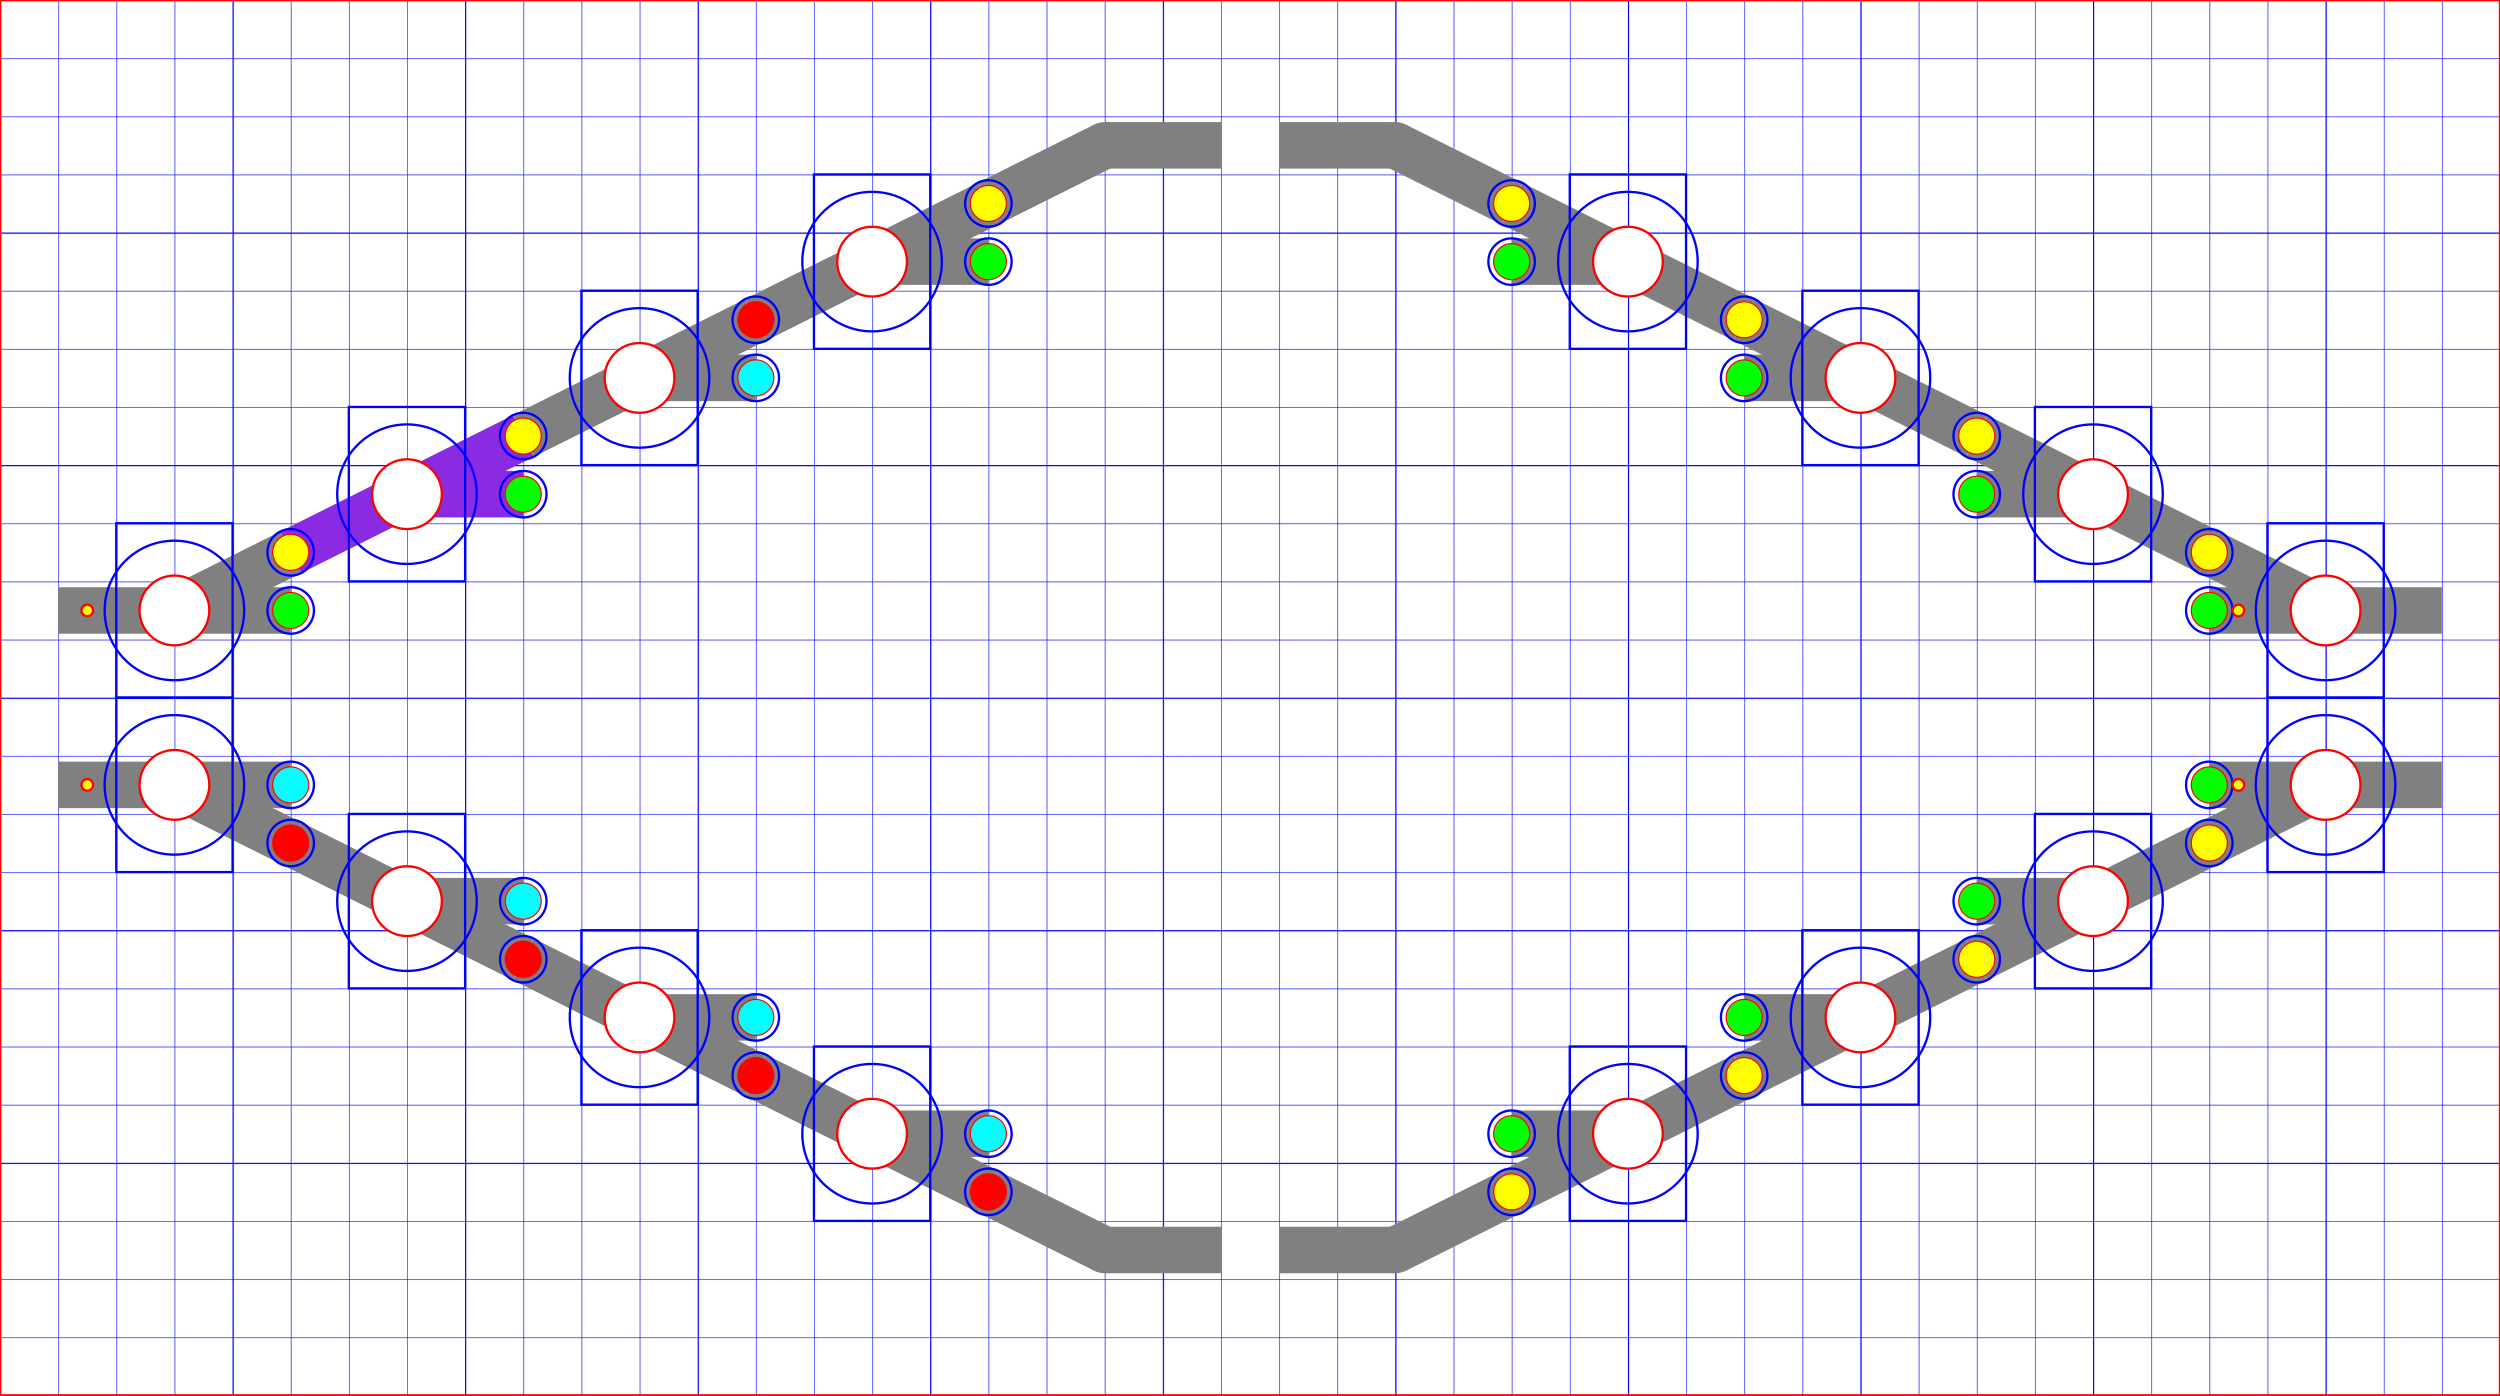
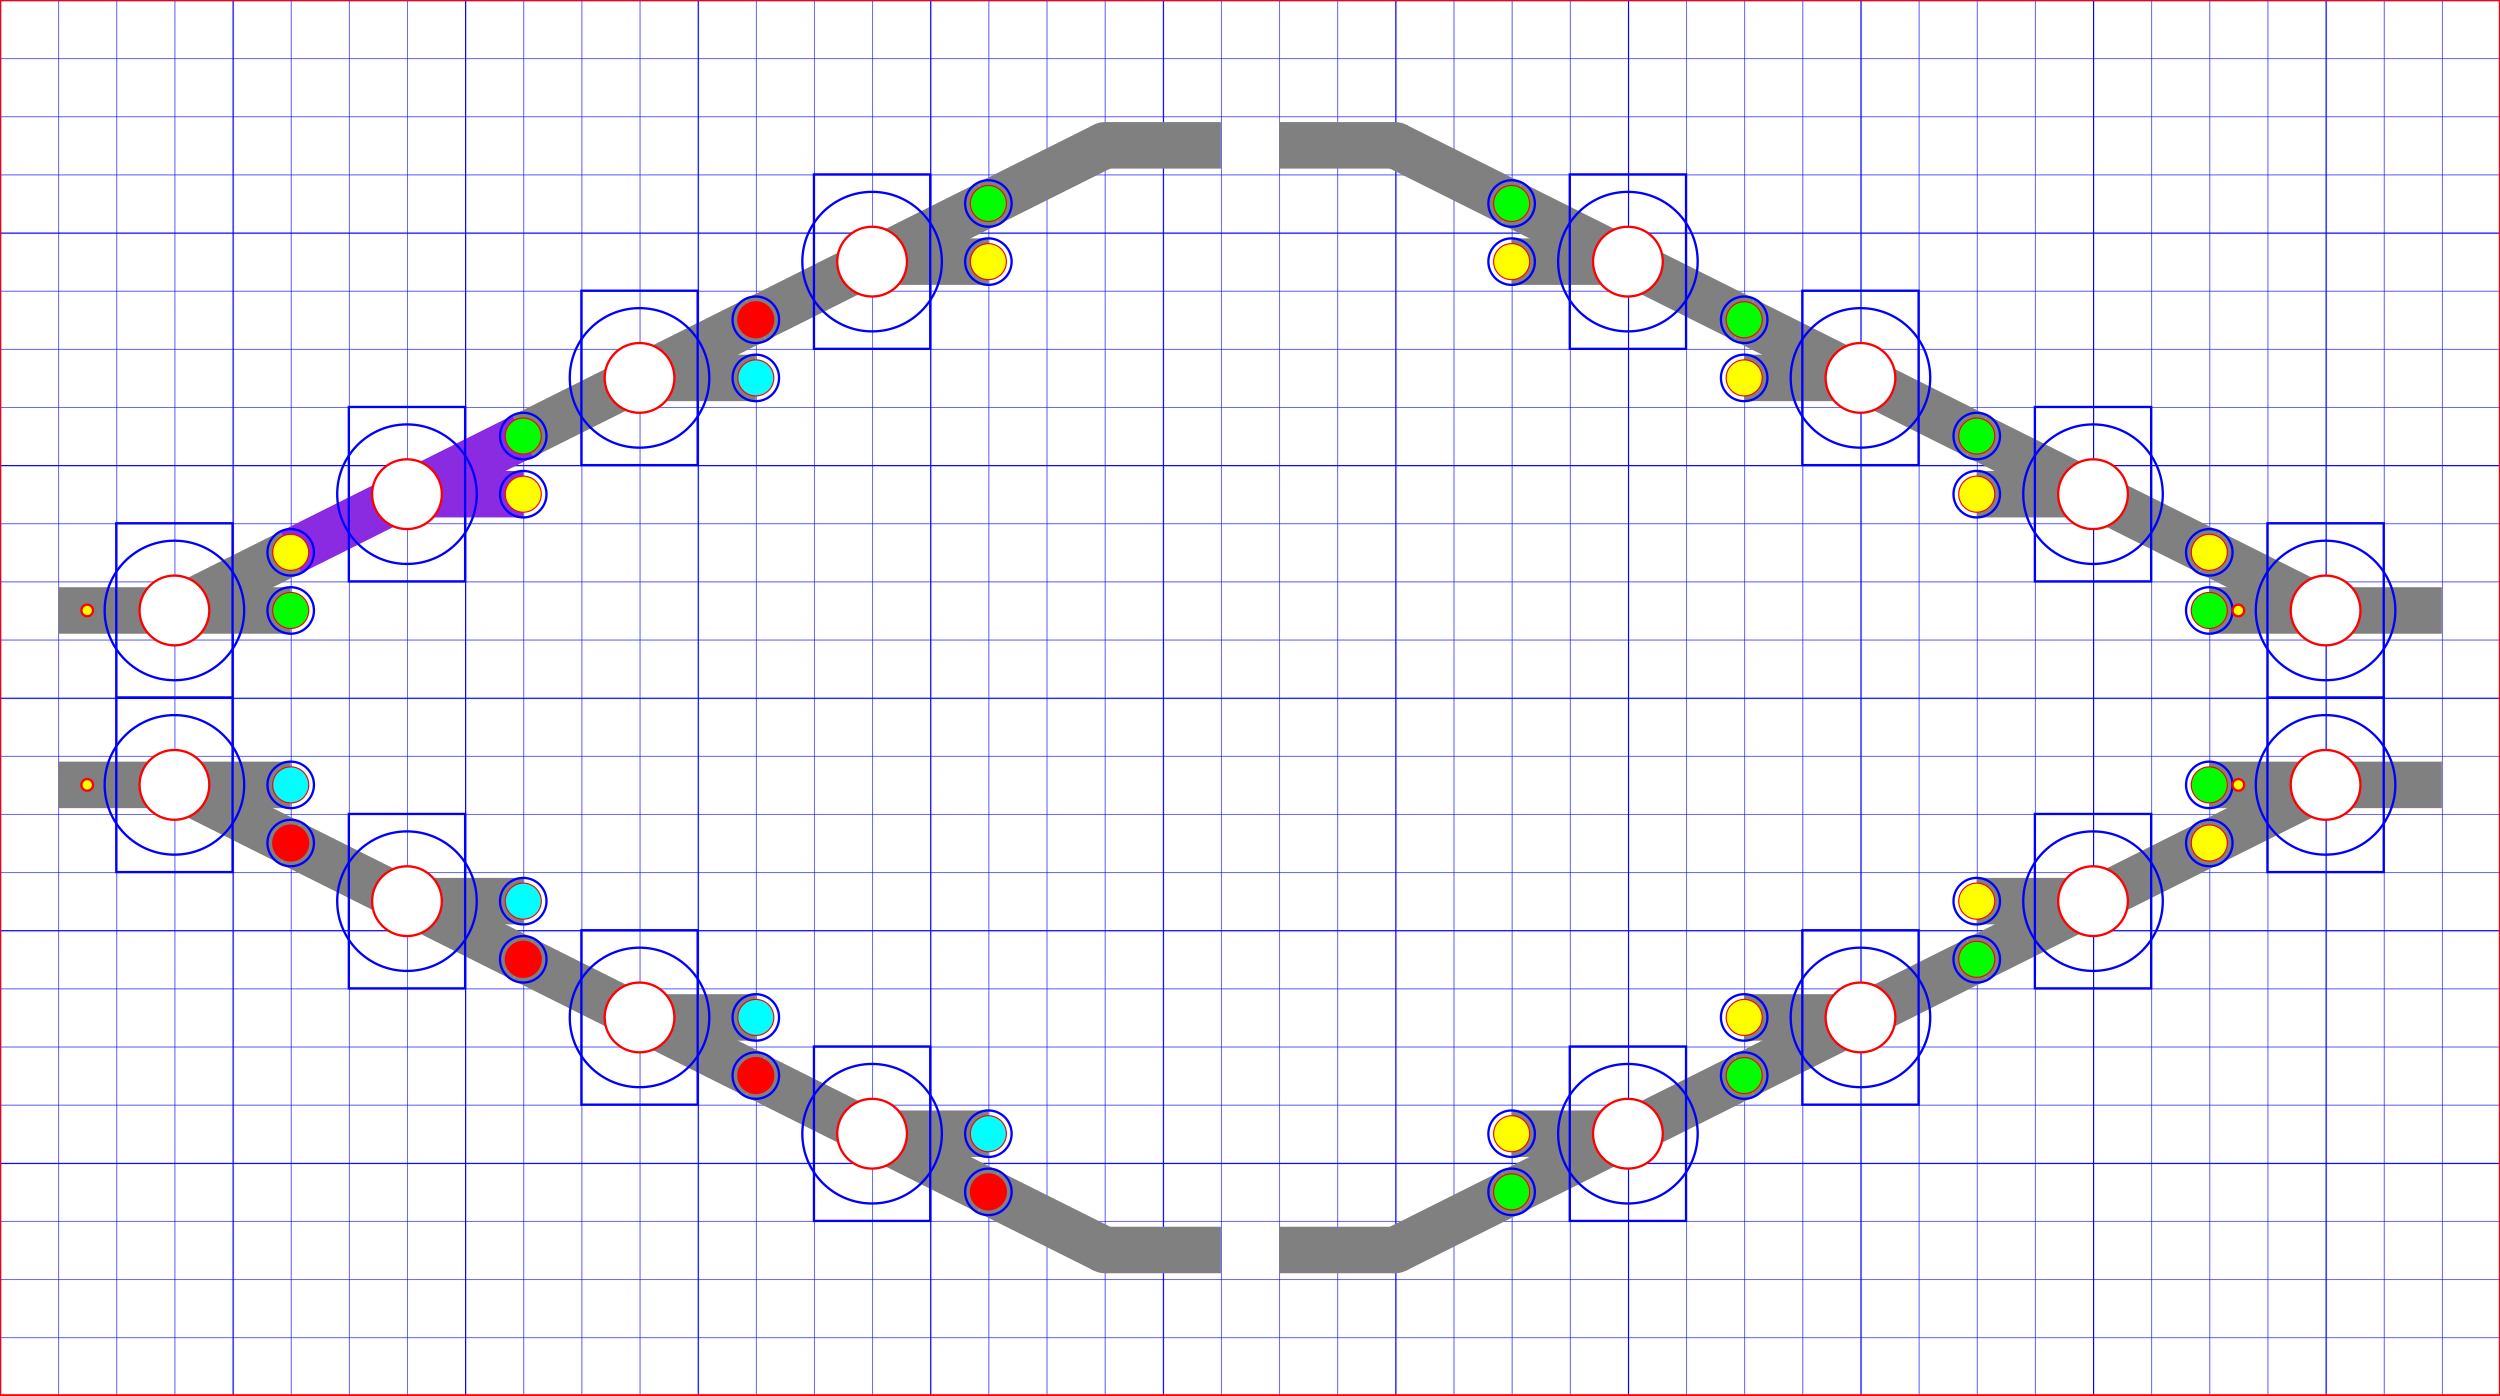
<svg xmlns="http://www.w3.org/2000/svg" baseProfile="full" height="12.0cm" version="1.1" viewBox="0,0,215,120" width="21.5cm">
  <defs>
    <pattern height="5" id="id9" patternUnits="userSpaceOnUse" width="5">
      <path d="M 5 0 L 0 0 0 5" fill="none" stroke="rgb(0%,0%,100%)" stroke-width="0.1" />
    </pattern>
    <pattern height="20" id="id10" patternUnits="userSpaceOnUse" width="20">
      <rect fill="url(#id9) none" height="20" width="20" x="0" y="0" />
      <path d="M 20 0 L 0 0 0 20" fill="none" stroke="rgb(0%,0%,100%)" stroke-width="0.2" />
    </pattern>
  </defs>
  <g>
    <rect fill="white" height="120" width="215" x="0" y="0" />
    <rect fill="url(#id10) none" height="120" width="215" x="0" y="0" />
  </g>
  <g>
    <polyline fill="gray" points="24.106,45.711 14.106,50.711 15.894,54.289 25.894,49.289 24.106,45.711" stroke="none" />
    <polyline fill="gray" points="25,50.5 5,50.5 5,54.5 25,54.5 25,50.5" stroke="none" />
    <circle cx="15" cy="52.5" fill="white" r="3.0" />
    <circle cx="25" cy="52.5" fill="white" r="1.5" stroke="none" stroke-width="0.2" />
    <circle cx="25" cy="47.5" fill="white" r="1.5" stroke="none" stroke-width="0.2" />
    <polyline fill="blueviolet" points="45,40.5 35,40.5 35,44.5 45,44.5 45,40.5" stroke="none" />
    <polyline fill="blueviolet" points="44.106,35.711 24.106,45.711 25.894,49.289 45.894,39.289 44.106,35.711" stroke="none" />
    <circle cx="35" cy="42.5" fill="white" r="3.0" />
    <circle cx="45" cy="37.5" fill="white" r="1.5" stroke="none" stroke-width="0.2" />
    <circle cx="45" cy="42.5" fill="white" r="1.5" stroke="none" stroke-width="0.2" />
    <polyline fill="gray" points="65,30.5 55,30.5 55,34.5 65,34.5 65,30.5" stroke="none" />
    <polyline fill="gray" points="64.106,25.711 44.106,35.711 45.894,39.289 65.894,29.289 64.106,25.711" stroke="none" />
    <circle cx="55" cy="32.5" fill="white" r="3.0" />
    <circle cx="65" cy="27.5" fill="white" r="1.5" stroke="none" stroke-width="0.2" />
    <circle cx="65" cy="32.5" fill="white" r="1.5" stroke="none" stroke-width="0.2" />
    <polyline fill="gray" points="85,20.5 75,20.5 75,24.5 85,24.5 85,20.5" stroke="none" />
    <polyline fill="gray" points="84.106,15.711 64.106,25.711 65.894,29.289 85.894,19.289 84.106,15.711" stroke="none" />
    <circle cx="75" cy="22.5" fill="white" r="3.0" />
    <circle cx="85" cy="17.5" fill="white" r="1.5" stroke="none" stroke-width="0.2" />
    <circle cx="85" cy="22.5" fill="white" r="1.5" stroke="none" stroke-width="0.2" />
    <circle cx="95" cy="12.5" fill="gray" r="2.0" />
    <polyline fill="gray" points="105,10.5 95,10.5 95,14.5 105,14.5 105,10.5" stroke="none" />
    <polyline fill="gray" points="94.106,10.711 84.106,15.711 85.894,19.289 95.894,14.289 94.106,10.711" stroke="none" />
    <polyline fill="gray" points="25.894,70.711 15.894,65.711 14.106,69.289 24.106,74.289 25.894,70.711" stroke="none" />
    <polyline fill="gray" points="25,65.5 5,65.5 5,69.5 25,69.5 25,65.5" stroke="none" />
    <circle cx="15" cy="67.5" fill="white" r="3.0" />
    <circle cx="25" cy="67.5" fill="white" r="1.5" stroke="none" stroke-width="0.2" />
    <circle cx="25" cy="72.5" fill="white" r="1.5" stroke="none" stroke-width="0.2" />
    <polyline fill="gray" points="45,75.5 35,75.5 35,79.5 45,79.5 45,75.5" stroke="none" />
    <polyline fill="gray" points="45.894,80.711 25.894,70.711 24.106,74.289 44.106,84.289 45.894,80.711" stroke="none" />
    <circle cx="35" cy="77.5" fill="white" r="3.0" />
    <circle cx="45" cy="82.5" fill="white" r="1.5" stroke="none" stroke-width="0.2" />
    <circle cx="45" cy="77.5" fill="white" r="1.5" stroke="none" stroke-width="0.2" />
    <polyline fill="gray" points="65,85.5 55,85.5 55,89.5 65,89.5 65,85.5" stroke="none" />
    <polyline fill="gray" points="65.894,90.711 45.894,80.711 44.106,84.289 64.106,94.289 65.894,90.711" stroke="none" />
    <circle cx="55" cy="87.5" fill="white" r="3.0" />
    <circle cx="65" cy="92.5" fill="white" r="1.5" stroke="none" stroke-width="0.2" />
    <circle cx="65" cy="87.5" fill="white" r="1.5" stroke="none" stroke-width="0.2" />
    <polyline fill="gray" points="85,95.5 75,95.5 75,99.5 85,99.5 85,95.5" stroke="none" />
    <polyline fill="gray" points="85.894,100.711 65.894,90.711 64.106,94.289 84.106,104.289 85.894,100.711" stroke="none" />
    <circle cx="75" cy="97.5" fill="white" r="3.0" />
    <circle cx="85" cy="102.5" fill="white" r="1.5" stroke="none" stroke-width="0.2" />
    <circle cx="85" cy="97.5" fill="white" r="1.5" stroke="none" stroke-width="0.2" />
    <circle cx="95" cy="107.5" fill="gray" r="2.0" />
    <polyline fill="gray" points="105,105.5 95,105.5 95,109.5 105,109.5 105,105.5" stroke="none" />
    <polyline fill="gray" points="95.894,105.711 85.894,100.711 84.106,104.289 94.106,109.289 95.894,105.711" stroke="none" />
    <polyline fill="gray" points="189.106,49.289 199.106,54.289 200.894,50.711 190.894,45.711 189.106,49.289" stroke="none" />
    <polyline fill="gray" points="190,50.5 210,50.5 210,54.5 190,54.5 190,50.5" stroke="none" />
    <circle cx="200" cy="52.5" fill="white" r="3.0" />
    <circle cx="190" cy="52.5" fill="white" r="1.5" stroke="none" stroke-width="0.2" />
    <circle cx="190" cy="47.5" fill="white" r="1.5" stroke="none" stroke-width="0.2" />
    <polyline fill="gray" points="170,40.5 180,40.5 180,44.5 170,44.5 170,40.5" stroke="none" />
    <polyline fill="gray" points="169.106,39.289 189.106,49.289 190.894,45.711 170.894,35.711 169.106,39.289" stroke="none" />
    <circle cx="180" cy="42.5" fill="white" r="3.0" />
    <circle cx="170" cy="37.5" fill="white" r="1.5" stroke="none" stroke-width="0.2" />
    <circle cx="170" cy="42.5" fill="white" r="1.5" stroke="none" stroke-width="0.2" />
    <polyline fill="gray" points="150,30.5 160,30.5 160,34.5 150,34.5 150,30.5" stroke="none" />
    <polyline fill="gray" points="149.106,29.289 169.106,39.289 170.894,35.711 150.894,25.711 149.106,29.289" stroke="none" />
    <circle cx="160" cy="32.5" fill="white" r="3.0" />
    <circle cx="150" cy="27.5" fill="white" r="1.5" stroke="none" stroke-width="0.2" />
    <circle cx="150" cy="32.5" fill="white" r="1.5" stroke="none" stroke-width="0.2" />
    <polyline fill="gray" points="130,20.5 140,20.5 140,24.5 130,24.5 130,20.5" stroke="none" />
    <polyline fill="gray" points="129.106,19.289 149.106,29.289 150.894,25.711 130.894,15.711 129.106,19.289" stroke="none" />
    <circle cx="140" cy="22.5" fill="white" r="3.0" />
    <circle cx="130" cy="17.5" fill="white" r="1.5" stroke="none" stroke-width="0.2" />
    <circle cx="130" cy="22.5" fill="white" r="1.5" stroke="none" stroke-width="0.2" />
    <circle cx="120" cy="12.5" fill="gray" r="2.0" />
    <polyline fill="gray" points="110,10.5 120,10.5 120,14.5 110,14.5 110,10.5" stroke="none" />
    <polyline fill="gray" points="119.106,14.289 129.106,19.289 130.894,15.711 120.894,10.711 119.106,14.289" stroke="none" />
    <polyline fill="gray" points="190.894,74.289 200.894,69.289 199.106,65.711 189.106,70.711 190.894,74.289" stroke="none" />
    <polyline fill="gray" points="190,65.5 210,65.5 210,69.5 190,69.5 190,65.5" stroke="none" />
    <circle cx="200" cy="67.5" fill="white" r="3.0" />
    <circle cx="190" cy="67.5" fill="white" r="1.5" stroke="none" stroke-width="0.2" />
    <circle cx="190" cy="72.5" fill="white" r="1.5" stroke="none" stroke-width="0.2" />
    <polyline fill="gray" points="170,75.5 180,75.5 180,79.5 170,79.5 170,75.5" stroke="none" />
    <polyline fill="gray" points="170.894,84.289 190.894,74.289 189.106,70.711 169.106,80.711 170.894,84.289" stroke="none" />
    <circle cx="180" cy="77.5" fill="white" r="3.0" />
    <circle cx="170" cy="82.5" fill="white" r="1.5" stroke="none" stroke-width="0.2" />
    <circle cx="170" cy="77.5" fill="white" r="1.5" stroke="none" stroke-width="0.2" />
    <polyline fill="gray" points="150,85.5 160,85.5 160,89.5 150,89.5 150,85.5" stroke="none" />
    <polyline fill="gray" points="150.894,94.289 170.894,84.289 169.106,80.711 149.106,90.711 150.894,94.289" stroke="none" />
    <circle cx="160" cy="87.5" fill="white" r="3.0" />
    <circle cx="150" cy="92.5" fill="white" r="1.5" stroke="none" stroke-width="0.2" />
    <circle cx="150" cy="87.5" fill="white" r="1.5" stroke="none" stroke-width="0.2" />
    <polyline fill="gray" points="130,95.5 140,95.5 140,99.5 130,99.5 130,95.5" stroke="none" />
    <polyline fill="gray" points="130.894,104.289 150.894,94.289 149.106,90.711 129.106,100.711 130.894,104.289" stroke="none" />
    <circle cx="140" cy="97.5" fill="white" r="3.0" />
    <circle cx="130" cy="102.5" fill="white" r="1.5" stroke="none" stroke-width="0.2" />
    <circle cx="130" cy="97.5" fill="white" r="1.5" stroke="none" stroke-width="0.2" />
    <circle cx="120" cy="107.5" fill="gray" r="2.0" />
    <polyline fill="gray" points="110,105.5 120,105.5 120,109.5 110,109.5 110,105.5" stroke="none" />
    <polyline fill="gray" points="120.894,109.289 130.894,104.289 129.106,100.711 119.106,105.711 120.894,109.289" stroke="none" />
  </g>
  <g>
    <circle cx="15" cy="52.5" fill="none" r="3.0" stroke="red" stroke-width="0.2" />
    <circle cx="15" cy="52.5" fill="none" r="6.0" stroke="blue" stroke-width="0.2" />
    <rect fill="none" height="15" stroke="blue" stroke-width="0.2" width="10" x="10" y="45.0" />
    <circle cx="25" cy="52.5" fill="none" r="1.5" stroke="red" stroke-width="0.2" />
    <circle cx="25" cy="52.5" fill="none" r="2.0" stroke="blue" stroke-width="0.2" />
    <circle cx="25" cy="47.5" fill="none" r="1.5" stroke="red" stroke-width="0.2" />
    <circle cx="25" cy="47.5" fill="none" r="2.0" stroke="blue" stroke-width="0.2" />
    <circle cx="35" cy="42.5" fill="none" r="3.0" stroke="red" stroke-width="0.2" />
    <circle cx="35" cy="42.5" fill="none" r="6.0" stroke="blue" stroke-width="0.2" />
    <rect fill="none" height="15" stroke="blue" stroke-width="0.2" width="10" x="30" y="35.0" />
    <circle cx="45" cy="37.5" fill="none" r="1.5" stroke="red" stroke-width="0.2" />
    <circle cx="45" cy="37.5" fill="none" r="2.0" stroke="blue" stroke-width="0.2" />
    <circle cx="45" cy="42.5" fill="none" r="1.5" stroke="red" stroke-width="0.2" />
    <circle cx="45" cy="42.5" fill="none" r="2.0" stroke="blue" stroke-width="0.2" />
    <circle cx="55" cy="32.5" fill="none" r="3.0" stroke="red" stroke-width="0.2" />
    <circle cx="55" cy="32.5" fill="none" r="6.0" stroke="blue" stroke-width="0.2" />
    <rect fill="none" height="15" stroke="blue" stroke-width="0.2" width="10" x="50" y="25.0" />
    <circle cx="65" cy="27.5" fill="none" r="1.5" stroke="red" stroke-width="0.2" />
    <circle cx="65" cy="27.5" fill="none" r="2.0" stroke="blue" stroke-width="0.2" />
    <circle cx="65" cy="32.5" fill="none" r="1.5" stroke="red" stroke-width="0.2" />
    <circle cx="65" cy="32.5" fill="none" r="2.0" stroke="blue" stroke-width="0.2" />
    <circle cx="75" cy="22.5" fill="none" r="3.0" stroke="red" stroke-width="0.2" />
    <circle cx="75" cy="22.5" fill="none" r="6.0" stroke="blue" stroke-width="0.2" />
    <rect fill="none" height="15" stroke="blue" stroke-width="0.2" width="10" x="70" y="15.0" />
    <circle cx="85" cy="17.5" fill="none" r="1.5" stroke="red" stroke-width="0.2" />
    <circle cx="85" cy="17.5" fill="none" r="2.0" stroke="blue" stroke-width="0.2" />
    <circle cx="85" cy="22.5" fill="none" r="1.5" stroke="red" stroke-width="0.2" />
    <circle cx="85" cy="22.5" fill="none" r="2.0" stroke="blue" stroke-width="0.2" />
    <circle cx="15" cy="67.5" fill="none" r="3.0" stroke="red" stroke-width="0.2" />
    <circle cx="15" cy="67.5" fill="none" r="6.0" stroke="blue" stroke-width="0.2" />
    <rect fill="none" height="15" stroke="blue" stroke-width="0.2" width="10" x="10" y="60.0" />
    <circle cx="25" cy="67.5" fill="none" r="1.5" stroke="red" stroke-width="0.2" />
    <circle cx="25" cy="67.5" fill="none" r="2.0" stroke="blue" stroke-width="0.2" />
    <circle cx="25" cy="72.5" fill="none" r="1.5" stroke="red" stroke-width="0.2" />
    <circle cx="25" cy="72.5" fill="none" r="2.0" stroke="blue" stroke-width="0.2" />
    <circle cx="35" cy="77.5" fill="none" r="3.0" stroke="red" stroke-width="0.2" />
    <circle cx="35" cy="77.5" fill="none" r="6.0" stroke="blue" stroke-width="0.2" />
    <rect fill="none" height="15" stroke="blue" stroke-width="0.2" width="10" x="30" y="70.0" />
    <circle cx="45" cy="82.5" fill="none" r="1.5" stroke="red" stroke-width="0.2" />
    <circle cx="45" cy="82.5" fill="none" r="2.0" stroke="blue" stroke-width="0.2" />
    <circle cx="45" cy="77.5" fill="none" r="1.5" stroke="red" stroke-width="0.2" />
    <circle cx="45" cy="77.5" fill="none" r="2.0" stroke="blue" stroke-width="0.2" />
    <circle cx="55" cy="87.5" fill="none" r="3.0" stroke="red" stroke-width="0.2" />
    <circle cx="55" cy="87.5" fill="none" r="6.0" stroke="blue" stroke-width="0.2" />
    <rect fill="none" height="15" stroke="blue" stroke-width="0.2" width="10" x="50" y="80.0" />
    <circle cx="65" cy="92.5" fill="none" r="1.5" stroke="red" stroke-width="0.2" />
    <circle cx="65" cy="92.5" fill="none" r="2.0" stroke="blue" stroke-width="0.2" />
    <circle cx="65" cy="87.5" fill="none" r="1.5" stroke="red" stroke-width="0.2" />
    <circle cx="65" cy="87.5" fill="none" r="2.0" stroke="blue" stroke-width="0.2" />
    <circle cx="75" cy="97.5" fill="none" r="3.0" stroke="red" stroke-width="0.2" />
    <circle cx="75" cy="97.5" fill="none" r="6.0" stroke="blue" stroke-width="0.2" />
    <rect fill="none" height="15" stroke="blue" stroke-width="0.2" width="10" x="70" y="90.0" />
    <circle cx="85" cy="102.5" fill="none" r="1.5" stroke="red" stroke-width="0.2" />
    <circle cx="85" cy="102.5" fill="none" r="2.0" stroke="blue" stroke-width="0.2" />
    <circle cx="85" cy="97.5" fill="none" r="1.5" stroke="red" stroke-width="0.2" />
    <circle cx="85" cy="97.5" fill="none" r="2.0" stroke="blue" stroke-width="0.2" />
    <circle cx="200" cy="52.5" fill="none" r="3.0" stroke="red" stroke-width="0.2" />
    <circle cx="200" cy="52.5" fill="none" r="6.0" stroke="blue" stroke-width="0.2" />
    <rect fill="none" height="15" stroke="blue" stroke-width="0.2" width="10" x="195" y="45.0" />
    <circle cx="190" cy="52.5" fill="none" r="1.5" stroke="red" stroke-width="0.2" />
    <circle cx="190" cy="52.5" fill="none" r="2.0" stroke="blue" stroke-width="0.2" />
    <circle cx="190" cy="47.5" fill="none" r="1.5" stroke="red" stroke-width="0.2" />
    <circle cx="190" cy="47.5" fill="none" r="2.0" stroke="blue" stroke-width="0.2" />
    <circle cx="180" cy="42.5" fill="none" r="3.0" stroke="red" stroke-width="0.2" />
    <circle cx="180" cy="42.5" fill="none" r="6.0" stroke="blue" stroke-width="0.2" />
    <rect fill="none" height="15" stroke="blue" stroke-width="0.2" width="10" x="175" y="35.0" />
    <circle cx="170" cy="37.5" fill="none" r="1.5" stroke="red" stroke-width="0.2" />
    <circle cx="170" cy="37.5" fill="none" r="2.0" stroke="blue" stroke-width="0.2" />
    <circle cx="170" cy="42.5" fill="none" r="1.5" stroke="red" stroke-width="0.2" />
    <circle cx="170" cy="42.5" fill="none" r="2.0" stroke="blue" stroke-width="0.2" />
    <circle cx="160" cy="32.5" fill="none" r="3.0" stroke="red" stroke-width="0.2" />
    <circle cx="160" cy="32.5" fill="none" r="6.0" stroke="blue" stroke-width="0.2" />
    <rect fill="none" height="15" stroke="blue" stroke-width="0.2" width="10" x="155" y="25.0" />
    <circle cx="150" cy="27.5" fill="none" r="1.5" stroke="red" stroke-width="0.2" />
    <circle cx="150" cy="27.5" fill="none" r="2.0" stroke="blue" stroke-width="0.2" />
    <circle cx="150" cy="32.5" fill="none" r="1.5" stroke="red" stroke-width="0.2" />
    <circle cx="150" cy="32.5" fill="none" r="2.0" stroke="blue" stroke-width="0.2" />
    <circle cx="140" cy="22.5" fill="none" r="3.0" stroke="red" stroke-width="0.2" />
    <circle cx="140" cy="22.5" fill="none" r="6.0" stroke="blue" stroke-width="0.2" />
    <rect fill="none" height="15" stroke="blue" stroke-width="0.2" width="10" x="135" y="15.0" />
    <circle cx="130" cy="17.5" fill="none" r="1.5" stroke="red" stroke-width="0.2" />
    <circle cx="130" cy="17.5" fill="none" r="2.0" stroke="blue" stroke-width="0.2" />
    <circle cx="130" cy="22.5" fill="none" r="1.5" stroke="red" stroke-width="0.2" />
    <circle cx="130" cy="22.5" fill="none" r="2.0" stroke="blue" stroke-width="0.2" />
    <circle cx="200" cy="67.5" fill="none" r="3.0" stroke="red" stroke-width="0.2" />
    <circle cx="200" cy="67.5" fill="none" r="6.0" stroke="blue" stroke-width="0.2" />
    <rect fill="none" height="15" stroke="blue" stroke-width="0.2" width="10" x="195" y="60.0" />
    <circle cx="190" cy="67.5" fill="none" r="1.5" stroke="red" stroke-width="0.2" />
    <circle cx="190" cy="67.5" fill="none" r="2.0" stroke="blue" stroke-width="0.2" />
    <circle cx="190" cy="72.5" fill="none" r="1.5" stroke="red" stroke-width="0.2" />
    <circle cx="190" cy="72.5" fill="none" r="2.0" stroke="blue" stroke-width="0.2" />
    <circle cx="180" cy="77.5" fill="none" r="3.0" stroke="red" stroke-width="0.2" />
    <circle cx="180" cy="77.5" fill="none" r="6.0" stroke="blue" stroke-width="0.2" />
    <rect fill="none" height="15" stroke="blue" stroke-width="0.2" width="10" x="175" y="70.0" />
    <circle cx="170" cy="82.5" fill="none" r="1.5" stroke="red" stroke-width="0.2" />
    <circle cx="170" cy="82.5" fill="none" r="2.0" stroke="blue" stroke-width="0.2" />
    <circle cx="170" cy="77.5" fill="none" r="1.5" stroke="red" stroke-width="0.2" />
    <circle cx="170" cy="77.5" fill="none" r="2.0" stroke="blue" stroke-width="0.2" />
    <circle cx="160" cy="87.5" fill="none" r="3.0" stroke="red" stroke-width="0.2" />
    <circle cx="160" cy="87.5" fill="none" r="6.0" stroke="blue" stroke-width="0.2" />
    <rect fill="none" height="15" stroke="blue" stroke-width="0.2" width="10" x="155" y="80.0" />
    <circle cx="150" cy="92.5" fill="none" r="1.5" stroke="red" stroke-width="0.2" />
    <circle cx="150" cy="92.5" fill="none" r="2.0" stroke="blue" stroke-width="0.2" />
    <circle cx="150" cy="87.5" fill="none" r="1.5" stroke="red" stroke-width="0.2" />
    <circle cx="150" cy="87.5" fill="none" r="2.0" stroke="blue" stroke-width="0.2" />
    <circle cx="140" cy="97.5" fill="none" r="3.0" stroke="red" stroke-width="0.2" />
    <circle cx="140" cy="97.5" fill="none" r="6.0" stroke="blue" stroke-width="0.2" />
    <rect fill="none" height="15" stroke="blue" stroke-width="0.2" width="10" x="135" y="90.0" />
    <circle cx="130" cy="102.5" fill="none" r="1.5" stroke="red" stroke-width="0.2" />
    <circle cx="130" cy="102.5" fill="none" r="2.0" stroke="blue" stroke-width="0.2" />
    <circle cx="130" cy="97.5" fill="none" r="1.5" stroke="red" stroke-width="0.2" />
    <circle cx="130" cy="97.5" fill="none" r="2.0" stroke="blue" stroke-width="0.2" />
  </g>
  <g>
    <circle cx="7.5" cy="52.5" fill="yellow" r="0.5" stroke="red" stroke-width="0.2" />
    <circle cx="7.5" cy="67.5" fill="yellow" r="0.5" stroke="red" stroke-width="0.2" />
    <circle cx="192.5" cy="52.5" fill="yellow" r="0.5" stroke="red" stroke-width="0.2" />
    <circle cx="192.5" cy="67.5" fill="yellow" r="0.5" stroke="red" stroke-width="0.2" />
    <circle cx="25" cy="52.5" fill="lime" r="1.5" />
    <circle cx="25" cy="47.5" fill="yellow" r="1.5" />
-     <circle cx="45" cy="37.5" fill="yellow" r="1.5" />
-     <circle cx="45" cy="42.5" fill="lime" r="1.5" />
+     <circle cx="45" cy="37.5" fill="lime" r="1.5" />
+     <circle cx="45" cy="42.5" fill="yellow" r="1.5" />
    <circle cx="65" cy="27.5" fill="red" r="1.5" />
    <circle cx="65" cy="32.5" fill="cyan" r="1.5" />
-     <circle cx="85" cy="17.5" fill="yellow" r="1.5" />
-     <circle cx="85" cy="22.5" fill="lime" r="1.5" />
+     <circle cx="85" cy="17.5" fill="lime" r="1.5" />
+     <circle cx="85" cy="22.5" fill="yellow" r="1.5" />
    <circle cx="25" cy="67.5" fill="cyan" r="1.5" />
    <circle cx="25" cy="72.5" fill="red" r="1.5" />
    <circle cx="45" cy="82.5" fill="red" r="1.5" />
    <circle cx="45" cy="77.5" fill="cyan" r="1.5" />
    <circle cx="65" cy="92.5" fill="red" r="1.5" />
    <circle cx="65" cy="87.5" fill="cyan" r="1.5" />
    <circle cx="85" cy="102.5" fill="red" r="1.5" />
    <circle cx="85" cy="97.5" fill="cyan" r="1.5" />
    <circle cx="190" cy="52.5" fill="lime" r="1.5" />
    <circle cx="190" cy="47.5" fill="yellow" r="1.5" />
-     <circle cx="170" cy="37.5" fill="yellow" r="1.5" />
-     <circle cx="170" cy="42.5" fill="lime" r="1.5" />
-     <circle cx="150" cy="27.5" fill="yellow" r="1.5" />
-     <circle cx="150" cy="32.5" fill="lime" r="1.5" />
-     <circle cx="130" cy="17.5" fill="yellow" r="1.5" />
-     <circle cx="130" cy="22.5" fill="lime" r="1.5" />
+     <circle cx="170" cy="37.5" fill="lime" r="1.5" />
+     <circle cx="170" cy="42.5" fill="yellow" r="1.5" />
+     <circle cx="150" cy="27.5" fill="lime" r="1.5" />
+     <circle cx="150" cy="32.5" fill="yellow" r="1.5" />
+     <circle cx="130" cy="17.5" fill="lime" r="1.5" />
+     <circle cx="130" cy="22.5" fill="yellow" r="1.5" />
    <circle cx="190" cy="67.5" fill="lime" r="1.5" />
    <circle cx="190" cy="72.5" fill="yellow" r="1.5" />
-     <circle cx="170" cy="82.5" fill="yellow" r="1.5" />
-     <circle cx="170" cy="77.5" fill="lime" r="1.5" />
-     <circle cx="150" cy="92.5" fill="yellow" r="1.5" />
-     <circle cx="150" cy="87.5" fill="lime" r="1.5" />
-     <circle cx="130" cy="102.5" fill="yellow" r="1.5" />
-     <circle cx="130" cy="97.5" fill="lime" r="1.5" />
+     <circle cx="170" cy="82.5" fill="lime" r="1.5" />
+     <circle cx="170" cy="77.5" fill="yellow" r="1.5" />
+     <circle cx="150" cy="92.5" fill="lime" r="1.5" />
+     <circle cx="150" cy="87.5" fill="yellow" r="1.5" />
+     <circle cx="130" cy="102.5" fill="lime" r="1.5" />
+     <circle cx="130" cy="97.5" fill="yellow" r="1.5" />
  </g>
  <g>
    <rect fill="none" height="120" stroke="red" stroke-width="0.2" width="215" x="0" y="0" />
  </g>
</svg>
